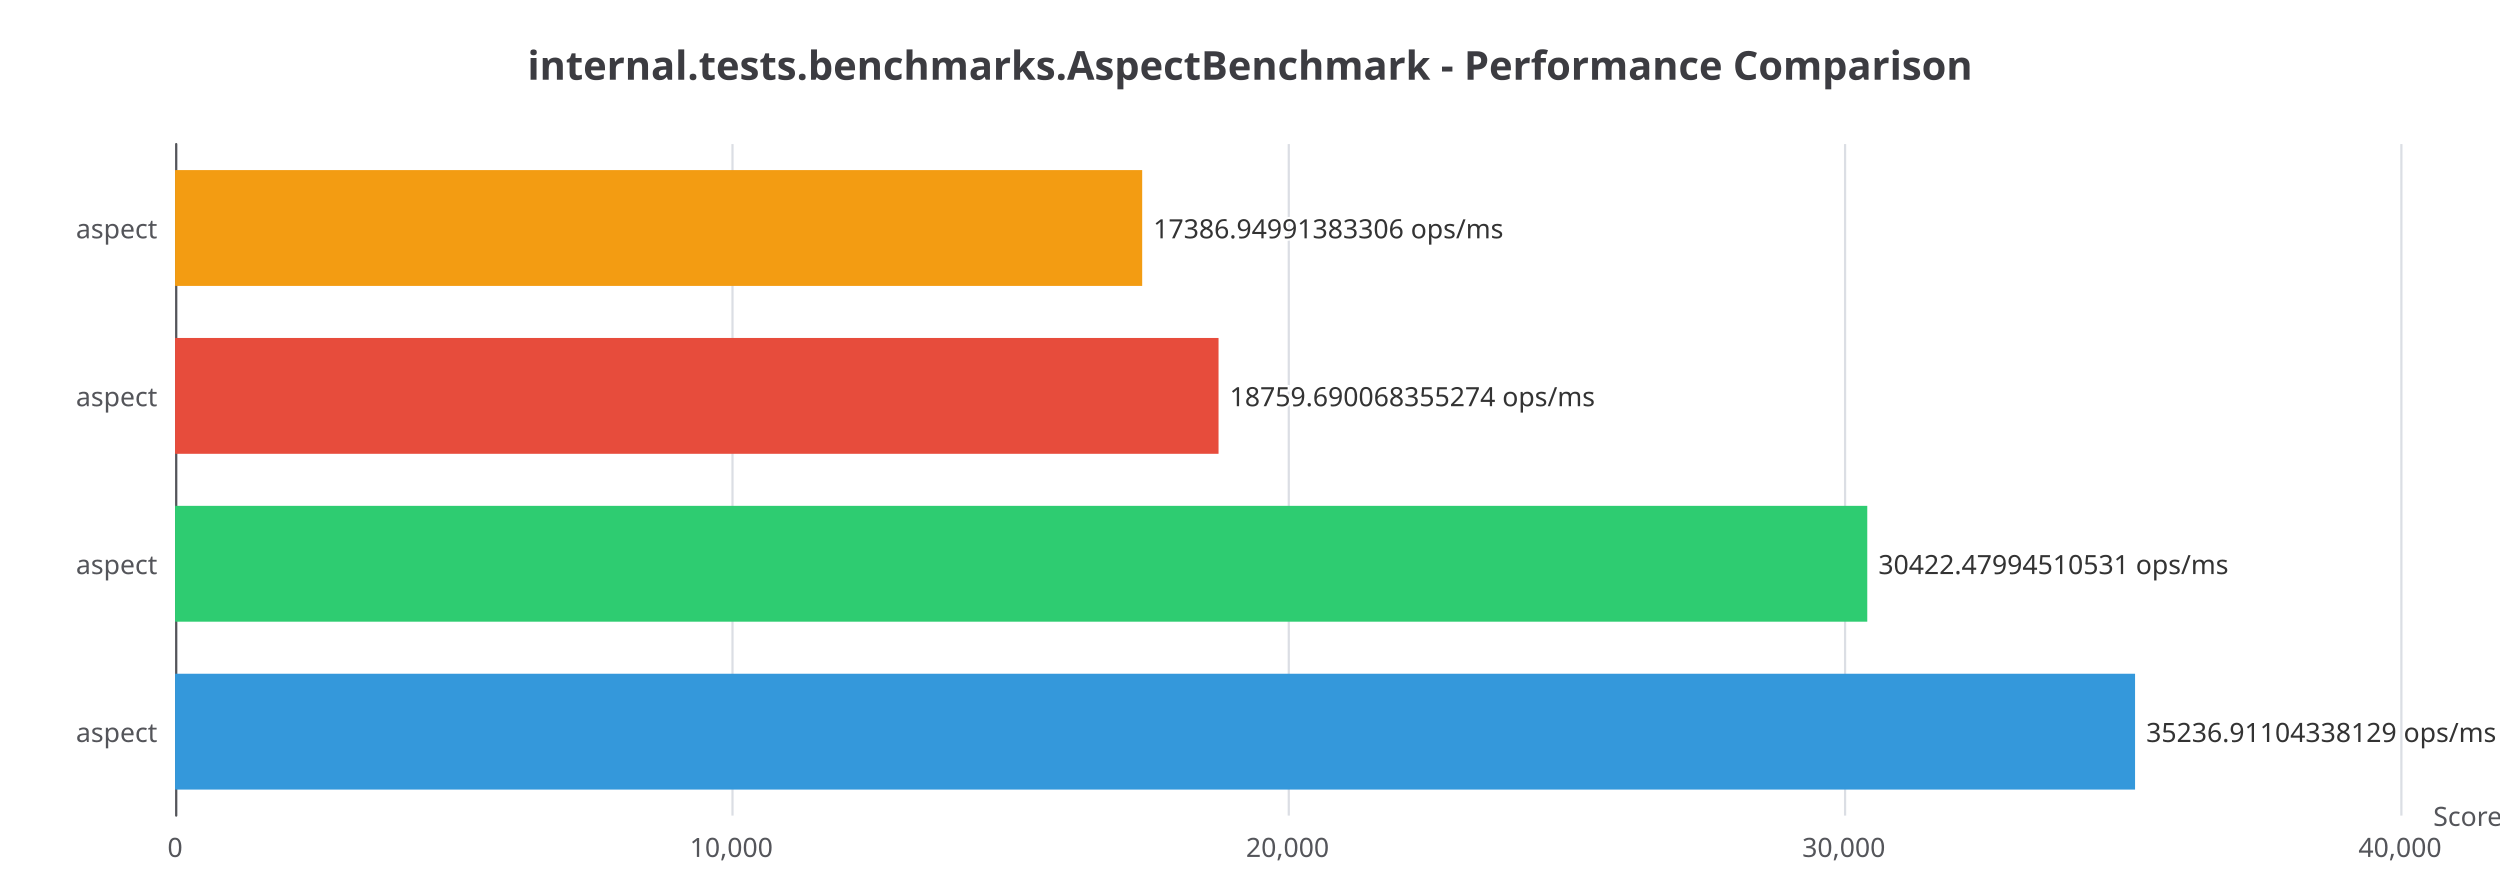
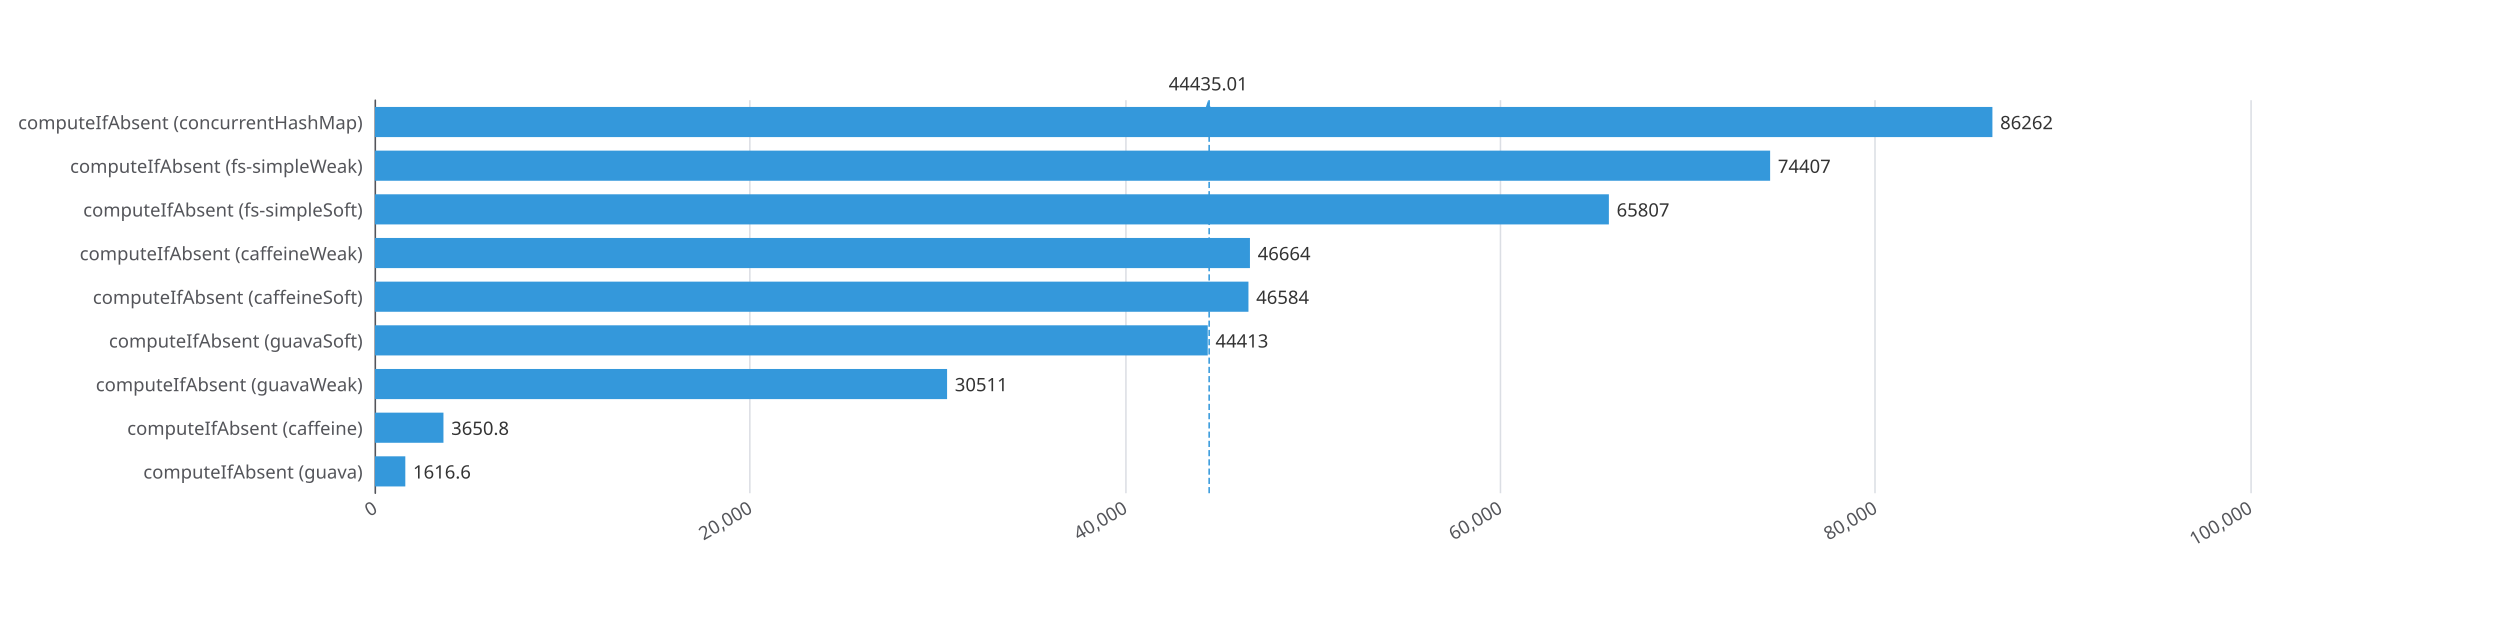
- <svg xmlns="http://www.w3.org/2000/svg" width="1128" height="400" version="1.1" baseProfile="full" viewBox="0 0 1128 400">
-   <rect width="1128" height="400" x="0" y="0" fill="none" />
-   <path d="M79.5 65L79.5 368" fill="none" stroke="#dbdee4" class="zr6-cls-0" />
-   <path d="M330.5 65L330.5 368" fill="none" stroke="#dbdee4" class="zr6-cls-0" />
-   <path d="M581.5 65L581.5 368" fill="none" stroke="#dbdee4" class="zr6-cls-0" />
-   <path d="M832.5 65L832.5 368" fill="none" stroke="#dbdee4" class="zr6-cls-0" />
-   <path d="M1083.5 65L1083.5 368" fill="none" stroke="#dbdee4" class="zr6-cls-0" />
-   <path d="M79.5 368L79.5 65" fill="none" stroke="#54555a" stroke-linecap="round" class="zr6-cls-0" />
-   <text dominant-baseline="central" text-anchor="start" style="font-size:12px;font-family:Microsoft YaHei;" xml:space="preserve" transform="translate(1097.88 368)" fill="#54555a">Score (ops/ms)</text>
-   <text dominant-baseline="central" text-anchor="end" style="font-size:12px;font-family:Microsoft YaHei;" transform="translate(70.9884 330.125)" fill="#54555a">aspect</text>
-   <text dominant-baseline="central" text-anchor="end" style="font-size:12px;font-family:Microsoft YaHei;" transform="translate(70.9884 254.375)" fill="#54555a">aspect</text>
-   <text dominant-baseline="central" text-anchor="end" style="font-size:12px;font-family:Microsoft YaHei;" transform="translate(70.9884 178.625)" fill="#54555a">aspect</text>
-   <text dominant-baseline="central" text-anchor="end" style="font-size:12px;font-family:Microsoft YaHei;" transform="translate(70.9884 102.875)" fill="#54555a">aspect</text>
-   <text dominant-baseline="central" text-anchor="middle" style="font-size:12px;font-family:Microsoft YaHei;" y="6" transform="translate(78.9884 376)" fill="#54555a">0</text>
-   <text dominant-baseline="central" text-anchor="middle" style="font-size:12px;font-family:Microsoft YaHei;" y="6" transform="translate(329.9613 376)" fill="#54555a">10,000</text>
-   <text dominant-baseline="central" text-anchor="middle" style="font-size:12px;font-family:Microsoft YaHei;" y="6" transform="translate(580.9342 376)" fill="#54555a">20,000</text>
-   <text dominant-baseline="central" text-anchor="middle" style="font-size:12px;font-family:Microsoft YaHei;" y="6" transform="translate(831.9071 376)" fill="#54555a">30,000</text>
-   <text dominant-baseline="central" text-anchor="middle" style="font-size:12px;font-family:Microsoft YaHei;" y="6" transform="translate(1082.88 376)" fill="#54555a">40,000</text>
-   <path d="M78.988 303.991l884.351 0l0 52.267l-884.351 0Z" fill="#3498db" class="zr6-cls-1" />
-   <path d="M78.988 228.241l763.522 0l0 52.267l-763.522 0Z" fill="#2ecc71" class="zr6-cls-2" />
-   <path d="M78.988 152.491l470.817 0l0 52.267l-470.817 0Z" fill="#e74c3c" class="zr6-cls-3" />
-   <path d="M78.988 76.741l436.365 0l0 52.267l-436.365 0Z" fill="rgb(243,156,18)" class="zr6-cls-4" />
-   <text dominant-baseline="central" text-anchor="start" style="font-size:12px;font-family:Microsoft YaHei;" xml:space="preserve" transform="translate(968.3394 330.125)" fill="#333" stroke="rgb(255,255,255)" stroke-width="2" paint-order="stroke" stroke-miterlimit="2">35236.91104338129 ops/ms</text>
-   <text dominant-baseline="central" text-anchor="start" style="font-size:12px;font-family:Microsoft YaHei;" xml:space="preserve" transform="translate(847.5102 254.375)" fill="#333" stroke="rgb(255,255,255)" stroke-width="2" paint-order="stroke" stroke-miterlimit="2">30422.47994510531 ops/ms</text>
-   <text dominant-baseline="central" text-anchor="start" style="font-size:12px;font-family:Microsoft YaHei;" xml:space="preserve" transform="translate(554.8058 178.625)" fill="#333" stroke="rgb(255,255,255)" stroke-width="2" paint-order="stroke" stroke-miterlimit="2">18759.690068355274 ops/ms</text>
-   <text dominant-baseline="central" text-anchor="start" style="font-size:12px;font-family:Microsoft YaHei;" xml:space="preserve" transform="translate(520.3537 102.875)" fill="#333" stroke="rgb(255,255,255)" stroke-width="2" paint-order="stroke" stroke-miterlimit="2">17386.94991383306 ops/ms</text>
-   <path d="M-330.727 -5l661.454 0l0 28l-661.454 0Z" transform="translate(564 20)" fill="rgb(0,0,0)" fill-opacity="0" stroke="#3c3c41" stroke-width="0" class="zr6-cls-0" />
-   <text dominant-baseline="central" text-anchor="middle" style="font-size:18px;font-family:Microsoft YaHei;font-weight:bold;" xml:space="preserve" y="9" transform="translate(564 20)" fill="#3c3c41">internal.tests.benchmarks.AspectBenchmark - Performance Comparison</text>
-   <style>
- .zr6-cls-0:hover {
- pointer-events:none;
- }
- .zr6-cls-1:hover {
- cursor:pointer;
- fill:rgba(57,167,240,1);
- }
- .zr6-cls-2:hover {
- cursor:pointer;
- fill:rgba(50,224,124,1);
- }
- .zr6-cls-3:hover {
- cursor:pointer;
- fill:rgba(254,83,66,1);
- }
- .zr6-cls-4:hover {
- cursor:pointer;
- fill:rgba(255,171,19,1);
- }
- 
- 
- 
-   </style>
+ <svg xmlns="http://www.w3.org/2000/svg" version="1.1" baseProfile="full" width="1622" height="400" style="position: absolute; left: 0px; top: 0px; user-select: none;">
+   <rect width="1622" height="400" x="0" y="0" fill="none" />
+   <g>
+     <path d="M243.5 65L243.5 320" fill="none" stroke="#dbdee4" />
+     <path d="M486.5 65L486.5 320" fill="none" stroke="#dbdee4" />
+     <path d="M730.5 65L730.5 320" fill="none" stroke="#dbdee4" />
+     <path d="M973.5 65L973.5 320" fill="none" stroke="#dbdee4" />
+     <path d="M1216.5 65L1216.5 320" fill="none" stroke="#dbdee4" />
+     <path d="M1460.5 65L1460.5 320" fill="none" stroke="#dbdee4" />
+     <path d="M243.5 320L243.5 65" fill="none" stroke="#54555a" stroke-linecap="round" />
+     <text dominant-baseline="central" text-anchor="end" xml:space="preserve" transform="translate(235.3 305.8333)" fill="#54555a" style="font-size: 12px; font-family: &quot;Microsoft YaHei&quot;;">computeIfAbsent (guava)</text>
+     <text dominant-baseline="central" text-anchor="end" xml:space="preserve" transform="translate(235.3 277.5)" fill="#54555a" style="font-size: 12px; font-family: &quot;Microsoft YaHei&quot;;">computeIfAbsent (caffeine)</text>
+     <text dominant-baseline="central" text-anchor="end" xml:space="preserve" transform="translate(235.3 249.1667)" fill="#54555a" style="font-size: 12px; font-family: &quot;Microsoft YaHei&quot;;">computeIfAbsent (guavaWeak)</text>
+     <text dominant-baseline="central" text-anchor="end" xml:space="preserve" transform="translate(235.3 220.8333)" fill="#54555a" style="font-size: 12px; font-family: &quot;Microsoft YaHei&quot;;">computeIfAbsent (guavaSoft)</text>
+     <text dominant-baseline="central" text-anchor="end" xml:space="preserve" transform="translate(235.3 192.5)" fill="#54555a" style="font-size: 12px; font-family: &quot;Microsoft YaHei&quot;;">computeIfAbsent (caffeineSoft)</text>
+     <text dominant-baseline="central" text-anchor="end" xml:space="preserve" transform="translate(235.3 164.1667)" fill="#54555a" style="font-size: 12px; font-family: &quot;Microsoft YaHei&quot;;">computeIfAbsent (caffeineWeak)</text>
+     <text dominant-baseline="central" text-anchor="end" xml:space="preserve" transform="translate(235.3 135.8333)" fill="#54555a" style="font-size: 12px; font-family: &quot;Microsoft YaHei&quot;;">computeIfAbsent (fs-simpleSoft)</text>
+     <text dominant-baseline="central" text-anchor="end" xml:space="preserve" transform="translate(235.3 107.5)" fill="#54555a" style="font-size: 12px; font-family: &quot;Microsoft YaHei&quot;;">computeIfAbsent (fs-simpleWeak)</text>
+     <text dominant-baseline="central" text-anchor="end" xml:space="preserve" transform="translate(235.3 79.1667)" fill="#54555a" style="font-size: 12px; font-family: &quot;Microsoft YaHei&quot;;">computeIfAbsent (concurrentHashMap)</text>
+     <text dominant-baseline="central" text-anchor="end" transform="matrix(0.866,-0.5,0.5,0.866,243.3,328)" fill="#54555a" style="font-size: 12px; font-family: &quot;Microsoft YaHei&quot;;">0</text>
+     <text dominant-baseline="central" text-anchor="end" transform="matrix(0.866,-0.5,0.5,0.866,486.6,328)" fill="#54555a" style="font-size: 12px; font-family: &quot;Microsoft YaHei&quot;;">20,000</text>
+     <text dominant-baseline="central" text-anchor="end" transform="matrix(0.866,-0.5,0.5,0.866,729.9,328)" fill="#54555a" style="font-size: 12px; font-family: &quot;Microsoft YaHei&quot;;">40,000</text>
+     <text dominant-baseline="central" text-anchor="end" transform="matrix(0.866,-0.5,0.5,0.866,973.2,328)" fill="#54555a" style="font-size: 12px; font-family: &quot;Microsoft YaHei&quot;;">60,000</text>
+     <text dominant-baseline="central" text-anchor="end" transform="matrix(0.866,-0.5,0.5,0.866,1216.5,328)" fill="#54555a" style="font-size: 12px; font-family: &quot;Microsoft YaHei&quot;;">80,000</text>
+     <text dominant-baseline="central" text-anchor="end" transform="matrix(0.866,-0.5,0.5,0.866,1459.8,328)" fill="#54555a" style="font-size: 12px; font-family: &quot;Microsoft YaHei&quot;;">100,000</text>
+     <path d="M243.3 97.725l905.158 0l0 19.55l-905.158 0Z" fill="#3498db" />
+     <path d="M243.3 126.058l800.541 0l0 19.55l-800.541 0Z" fill="#3498db" />
+     <path d="M243.3 154.392l567.665 0l0 19.55l-567.665 0Z" fill="#3498db" />
+     <path d="M243.3 182.725l566.697 0l0 19.55l-566.697 0Z" fill="#3498db" />
+     <path d="M243.3 267.725l44.412 0l0 19.55l-44.412 0Z" fill="#3498db" />
+     <path d="M243.3 239.392l371.164 0l0 19.55l-371.164 0Z" fill="#3498db" />
+     <path d="M243.3 211.058l540.286 0l0 19.55l-540.286 0Z" fill="#3498db" />
+     <path d="M243.3 296.058l19.666 0l0 19.55l-19.666 0Z" fill="#3498db" />
+     <path d="M243.3 69.392l1049.378 0l0 19.55l-1049.378 0Z" fill="#3498db" />
+     <text dominant-baseline="central" text-anchor="start" transform="translate(1153.458 107.5)" fill="#333" stroke="rgb(255,255,255)" stroke-width="2" paint-order="stroke" stroke-miterlimit="2" style="font-size: 12px; font-family: &quot;Microsoft YaHei&quot;;">74407</text>
+     <text dominant-baseline="central" text-anchor="start" transform="translate(1048.841 135.8333)" fill="#333" stroke="rgb(255,255,255)" stroke-width="2" paint-order="stroke" stroke-miterlimit="2" style="font-size: 12px; font-family: &quot;Microsoft YaHei&quot;;">65807</text>
+     <text dominant-baseline="central" text-anchor="start" transform="translate(815.9655 164.1667)" fill="#333" stroke="rgb(255,255,255)" stroke-width="2" paint-order="stroke" stroke-miterlimit="2" style="font-size: 12px; font-family: &quot;Microsoft YaHei&quot;;">46664</text>
+     <text dominant-baseline="central" text-anchor="start" transform="translate(814.9971 192.5)" fill="#333" stroke="rgb(255,255,255)" stroke-width="2" paint-order="stroke" stroke-miterlimit="2" style="font-size: 12px; font-family: &quot;Microsoft YaHei&quot;;">46584</text>
+     <text dominant-baseline="central" text-anchor="start" transform="translate(292.7118 277.5)" fill="#333" stroke="rgb(255,255,255)" stroke-width="2" paint-order="stroke" stroke-miterlimit="2" style="font-size: 12px; font-family: &quot;Microsoft YaHei&quot;;">3650.8</text>
+     <text dominant-baseline="central" text-anchor="start" transform="translate(619.4641 249.1667)" fill="#333" stroke="rgb(255,255,255)" stroke-width="2" paint-order="stroke" stroke-miterlimit="2" style="font-size: 12px; font-family: &quot;Microsoft YaHei&quot;;">30511</text>
+     <text dominant-baseline="central" text-anchor="start" transform="translate(788.586 220.8333)" fill="#333" stroke="rgb(255,255,255)" stroke-width="2" paint-order="stroke" stroke-miterlimit="2" style="font-size: 12px; font-family: &quot;Microsoft YaHei&quot;;">44413</text>
+     <text dominant-baseline="central" text-anchor="start" transform="translate(267.9663 305.8333)" fill="#333" stroke="rgb(255,255,255)" stroke-width="2" paint-order="stroke" stroke-miterlimit="2" style="font-size: 12px; font-family: &quot;Microsoft YaHei&quot;;">1616.6</text>
+     <text dominant-baseline="central" text-anchor="start" transform="translate(1297.678 79.1667)" fill="#333" stroke="rgb(255,255,255)" stroke-width="2" paint-order="stroke" stroke-miterlimit="2" style="font-size: 12px; font-family: &quot;Microsoft YaHei&quot;;">86262</text>
+     <path d="M784.5 320L784.5 65" fill="none" stroke="#3498db" stroke-dasharray="4,2" />
+     <path d="M4 0A4 4 0 1 1 4 -0" transform="matrix(-1,0,0,-1,783.8519,320)" fill="#3498db" />
+     <path d="M0 0L5.333 16L0 12L-5.333 16L0 0Z" transform="translate(783.8519 65)" fill="#3498db" />
+     <text dominant-baseline="central" text-anchor="middle" transform="translate(783.8519 60)" fill="#333" stroke="rgb(255,255,255)" stroke-width="2" paint-order="stroke" stroke-miterlimit="2" style="font-size: 12px; font-family: &quot;Microsoft YaHei&quot;;" y="-6">44435.01</text>
+   </g>
</svg>
